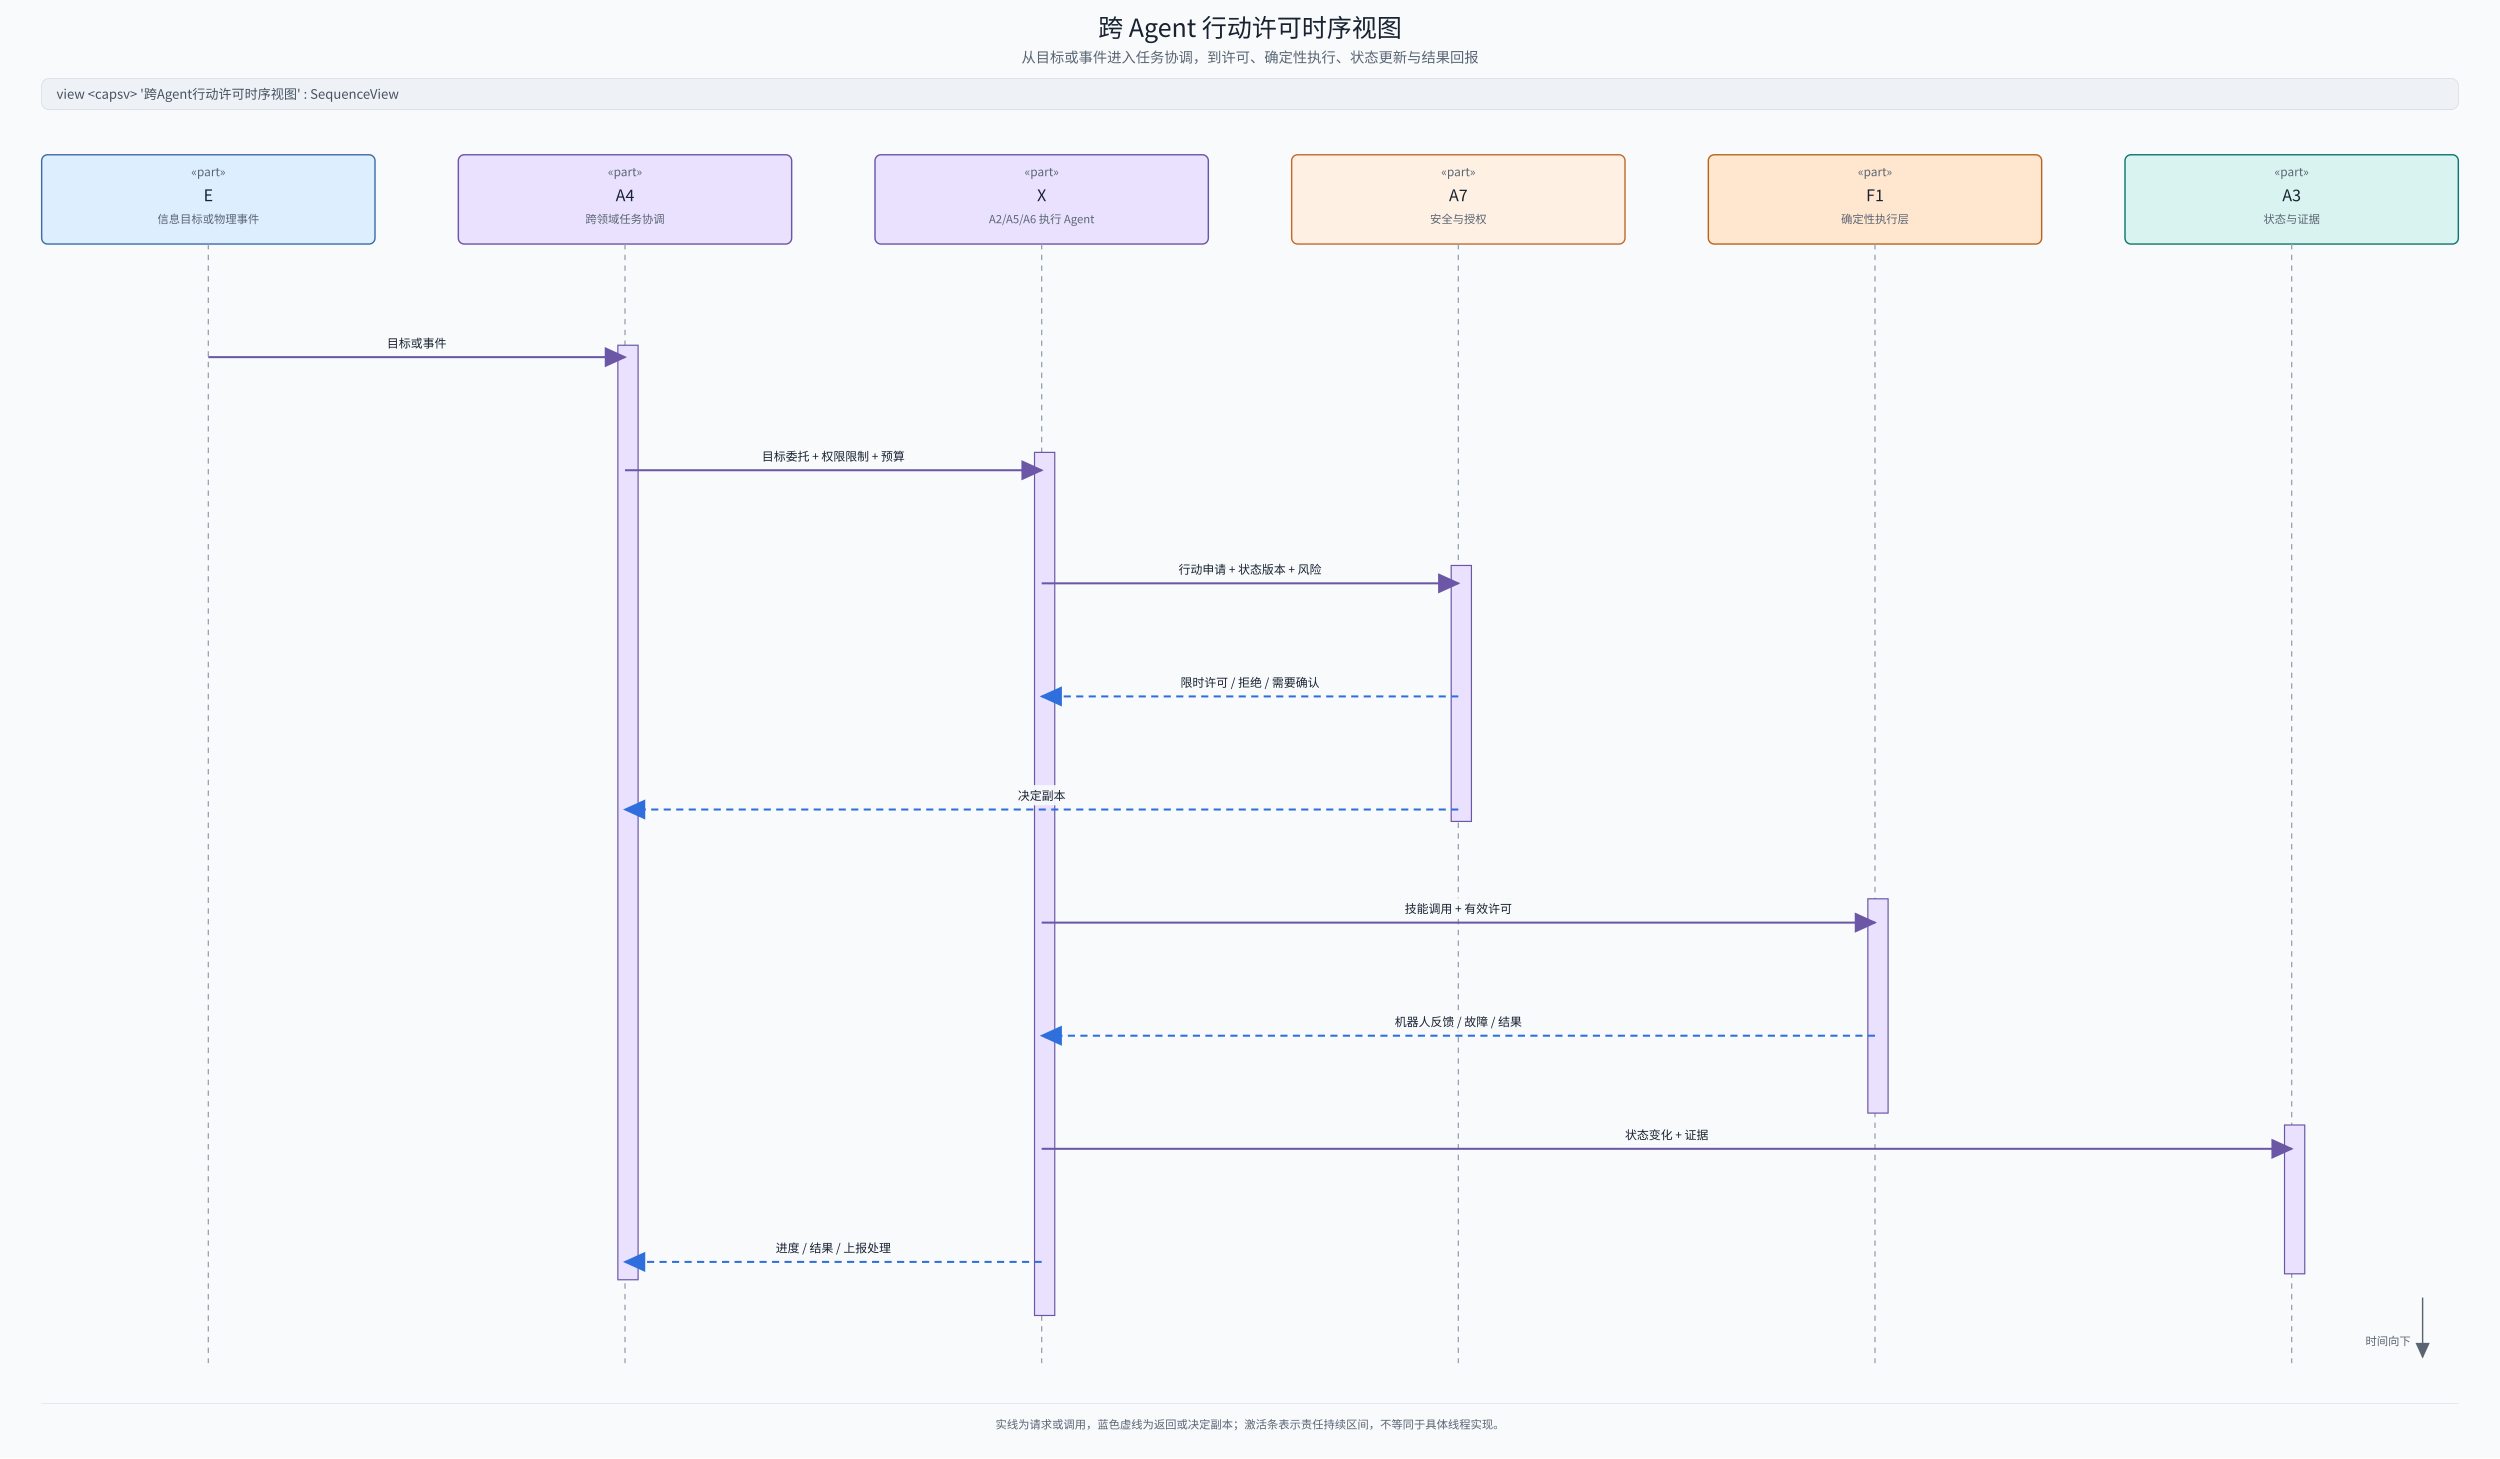
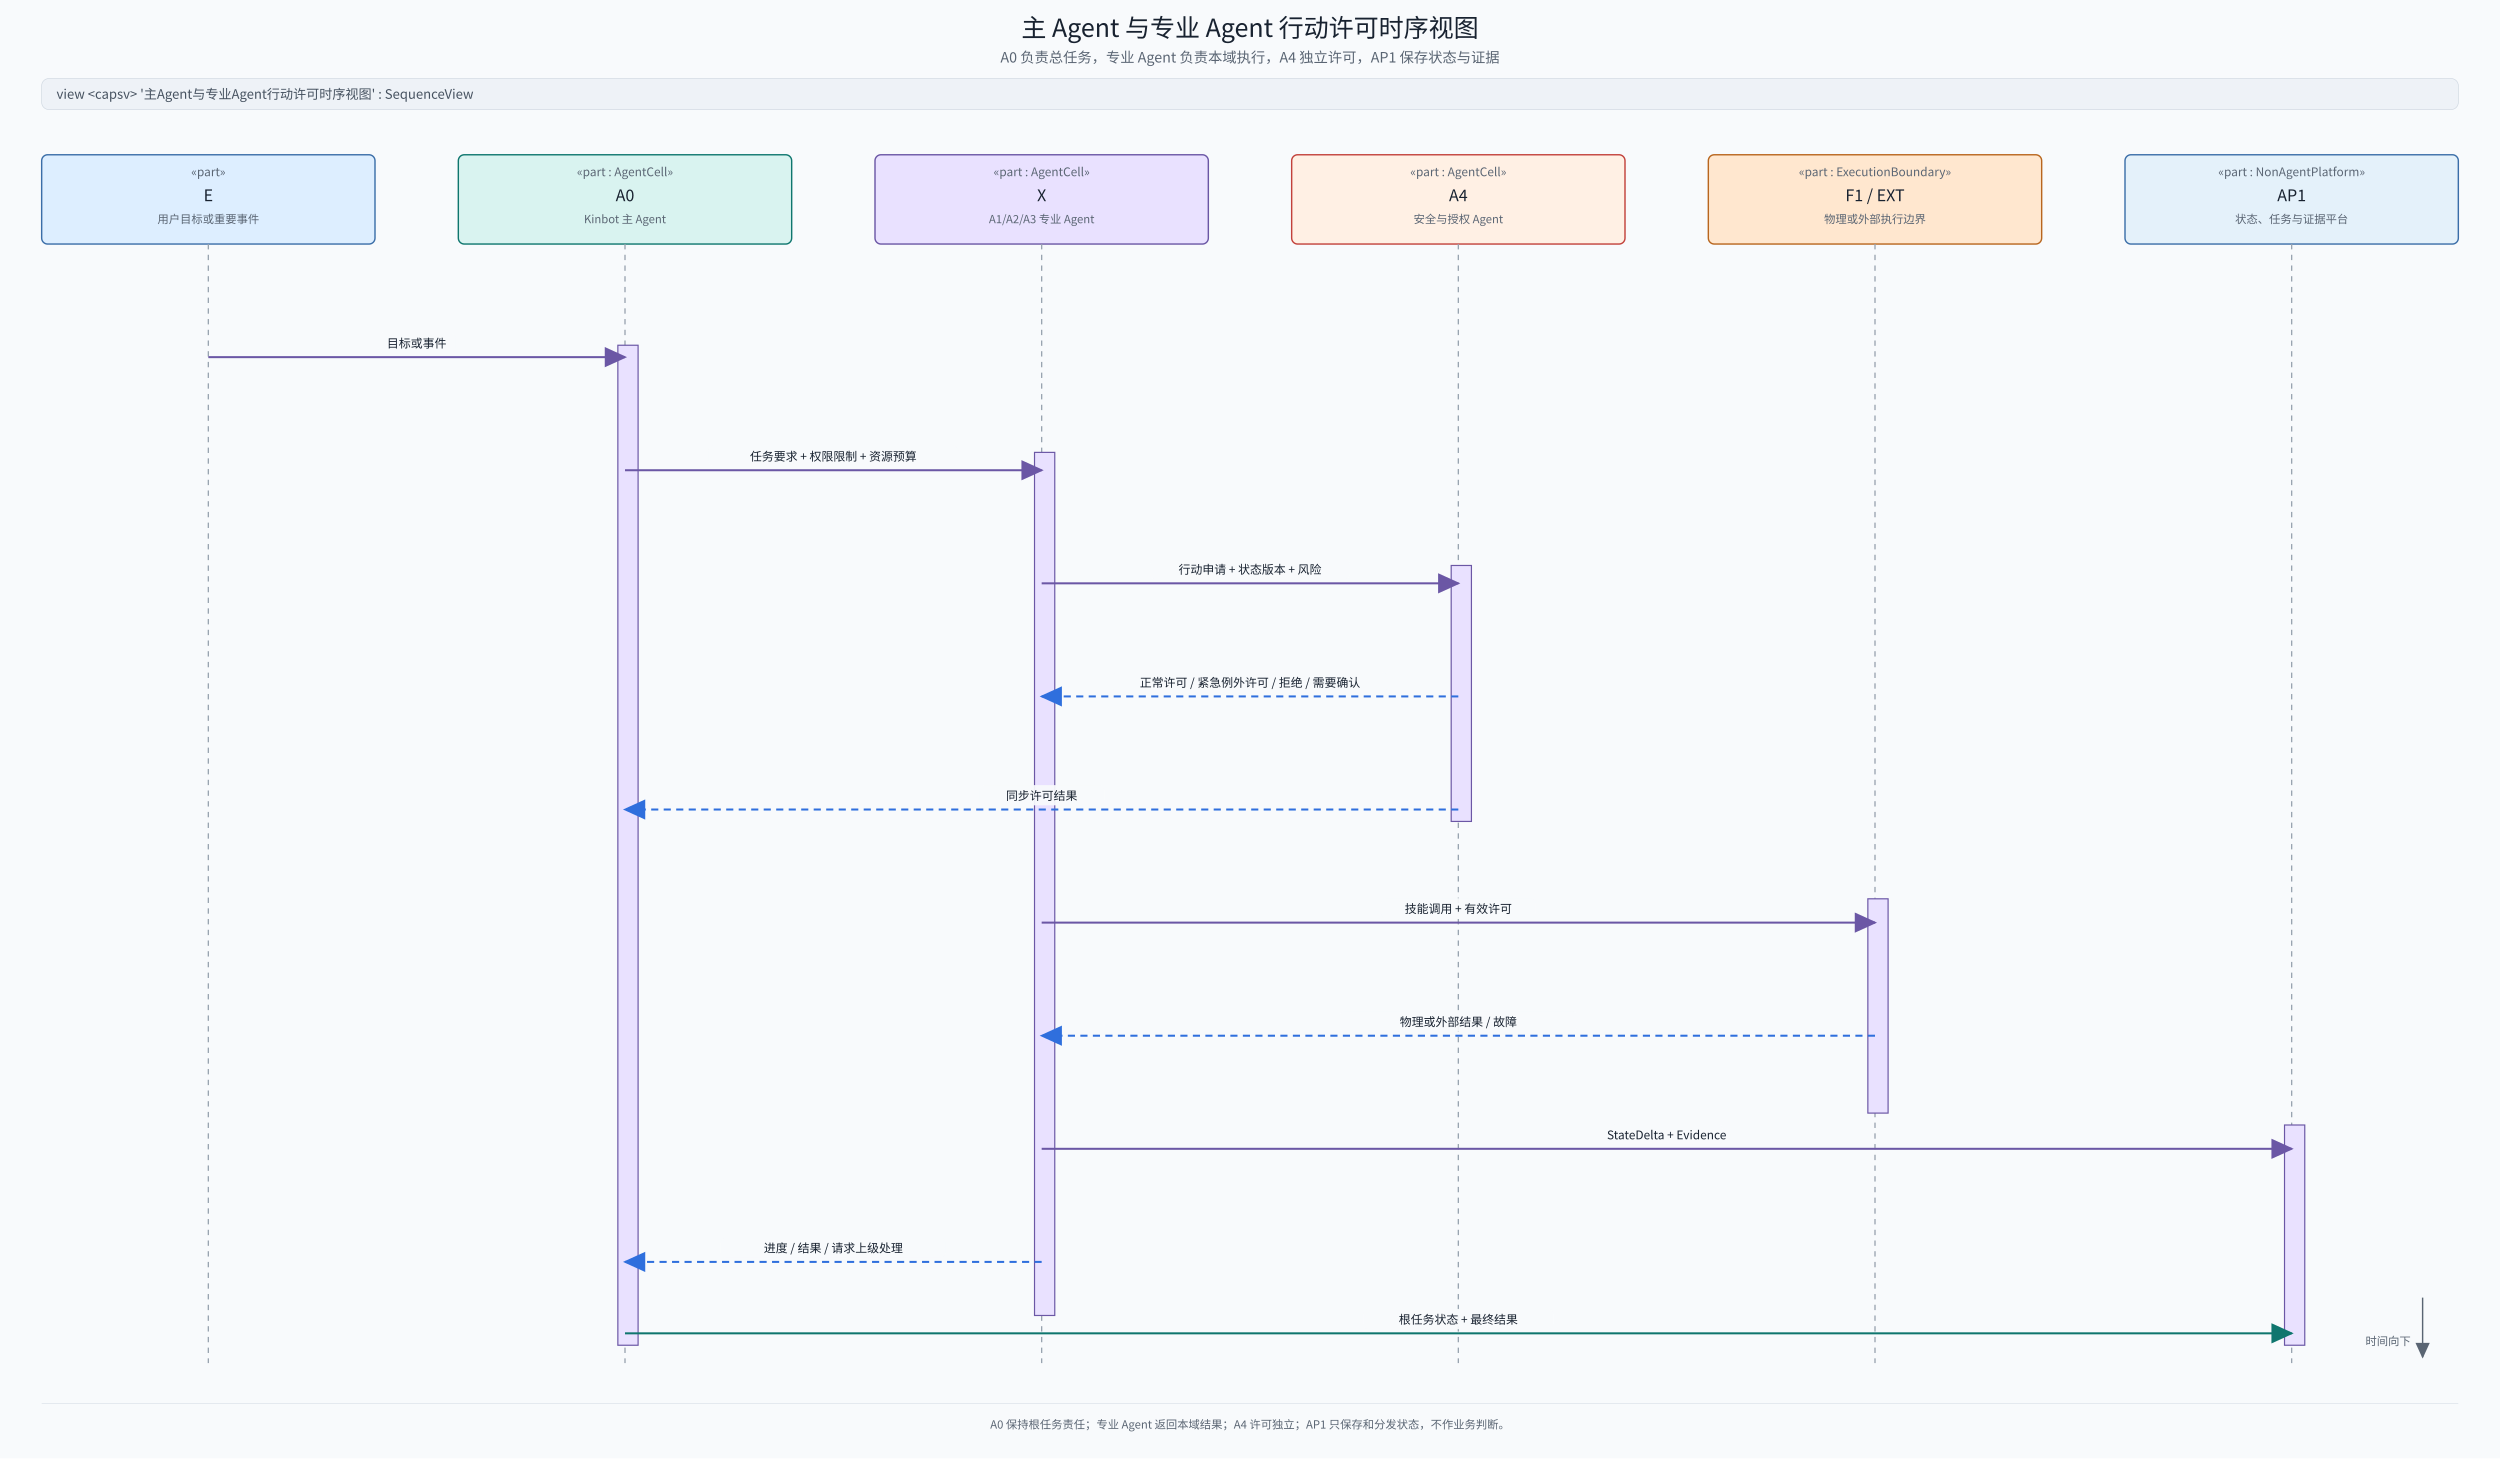
<svg xmlns="http://www.w3.org/2000/svg" width="4200" height="2450" viewBox="0 0 4200 2450" role="img" aria-labelledby="title desc">
  <defs>
    <marker id="arrow-blue" markerWidth="12" markerHeight="12" refX="10" refY="5" orient="auto" markerUnits="strokeWidth">
      <path d="M0,0 L0,10 L11,5 z" fill="#2F6FDD" />
    </marker>
    <marker id="arrow-purple" markerWidth="12" markerHeight="12" refX="10" refY="5" orient="auto" markerUnits="strokeWidth">
      <path d="M0,0 L0,10 L11,5 z" fill="#6B57A5" />
    </marker>
    <marker id="arrow-green" markerWidth="12" markerHeight="12" refX="10" refY="5" orient="auto" markerUnits="strokeWidth">
      <path d="M0,0 L0,10 L11,5 z" fill="#38815B" />
    </marker>
    <marker id="arrow-orange" markerWidth="12" markerHeight="12" refX="10" refY="5" orient="auto" markerUnits="strokeWidth">
      <path d="M0,0 L0,10 L11,5 z" fill="#D97706" />
    </marker>
    <marker id="arrow-red" markerWidth="12" markerHeight="12" refX="10" refY="5" orient="auto" markerUnits="strokeWidth">
      <path d="M0,0 L0,10 L11,5 z" fill="#C2413B" />
    </marker>
    <marker id="arrow-teal" markerWidth="12" markerHeight="12" refX="10" refY="5" orient="auto" markerUnits="strokeWidth">
      <path d="M0,0 L0,10 L11,5 z" fill="#0F766E" />
    </marker>
    <marker id="arrow-gray" markerWidth="12" markerHeight="12" refX="10" refY="5" orient="auto" markerUnits="strokeWidth">
      <path d="M0,0 L0,10 L11,5 z" fill="#5A6573" />
    </marker>
  </defs>
  <style>
text{font-family:"Noto Sans CJK SC","PingFang SC","Microsoft YaHei",Arial,sans-serif;fill:#182230}
.title{font-size:42px;font-weight:500}.subtitle{font-size:24px;fill:#5A6573}
.view{font-size:22px;fill:#45515F}.zone{font-size:28px;font-weight:500}
.kind{font-size:20px;fill:#5A6573}.name{font-size:27px;font-weight:500}
.body{font-size:22px}.small{font-size:19px;fill:#5A6573}.edge{font-size:20px;font-weight:500}
.node{stroke-width:2.4}.lane{stroke-width:2}.flow{fill:none;stroke-width:3.4}
.thin{fill:none;stroke-width:2.2}.dash{stroke-dasharray:12 9}
.lifeline{stroke:#98A3AF;stroke-width:2.2;stroke-dasharray:9 9}
.activation{fill:#E9E1FF;stroke:#6B57A5;stroke-width:2}
</style>
  <rect width="4200" height="2450" fill="#F8FAFC" />
-   <text class="title" x="2100.0" y="62" text-anchor="middle">跨 Agent 行动许可时序视图</text>
-   <text class="subtitle" x="2100.0" y="105" text-anchor="middle">从目标或事件进入任务协调，到许可、确定性执行、状态更新与结果回报</text>
+   <text class="title" x="2100.0" y="62" text-anchor="middle">主 Agent 与专业 Agent 行动许可时序视图</text>
+   <text class="subtitle" x="2100.0" y="105" text-anchor="middle">A0 负责总任务，专业 Agent 负责本域执行，A4 独立许可，AP1 保存状态与证据</text>
  <rect x="70" y="132" width="4060" height="52" rx="12" fill="#EEF2F7" stroke="#CBD4DE" />
-   <text class="view" x="95" y="166">view &lt;capsv&gt; '跨Agent行动许可时序视图' : SequenceView</text>
+   <text class="view" x="95" y="166">view &lt;capsv&gt; '主Agent与专业Agent行动许可时序视图' : SequenceView</text>
  <g class="participant">
    <rect class="node" x="70" y="260" width="560" height="150" rx="10" fill="#DDEEFF" stroke="#3B6EA8" />
    <text class="kind" x="350.0" y="296" text-anchor="middle">«part»</text>
    <text class="name" x="350.0" y="338" text-anchor="middle">E</text>
-     <text class="small" x="350.0" y="375" text-anchor="middle">信息目标或物理事件</text>
+     <text class="small" x="350.0" y="375" text-anchor="middle">用户目标或重要事件</text>
  </g>
  <line class="lifeline" x1="350" y1="410" x2="350" y2="2290" />
  <g class="participant">
-     <rect class="node" x="770" y="260" width="560" height="150" rx="10" fill="#E9E1FF" stroke="#6B57A5" />
-     <text class="kind" x="1050.0" y="296" text-anchor="middle">«part»</text>
-     <text class="name" x="1050.0" y="338" text-anchor="middle">A4</text>
-     <text class="small" x="1050.0" y="375" text-anchor="middle">跨领域任务协调</text>
+     <rect class="node" x="770" y="260" width="560" height="150" rx="10" fill="#D9F3F0" stroke="#0F766E" />
+     <text class="kind" x="1050.0" y="296" text-anchor="middle">«part : AgentCell»</text>
+     <text class="name" x="1050.0" y="338" text-anchor="middle">A0</text>
+     <text class="small" x="1050.0" y="375" text-anchor="middle">Kinbot 主 Agent</text>
  </g>
  <line class="lifeline" x1="1050" y1="410" x2="1050" y2="2290" />
  <g class="participant">
    <rect class="node" x="1470" y="260" width="560" height="150" rx="10" fill="#E9E1FF" stroke="#6B57A5" />
-     <text class="kind" x="1750.0" y="296" text-anchor="middle">«part»</text>
+     <text class="kind" x="1750.0" y="296" text-anchor="middle">«part : AgentCell»</text>
    <text class="name" x="1750.0" y="338" text-anchor="middle">X</text>
-     <text class="small" x="1750.0" y="375" text-anchor="middle">A2/A5/A6 执行 Agent</text>
+     <text class="small" x="1750.0" y="375" text-anchor="middle">A1/A2/A3 专业 Agent</text>
  </g>
  <line class="lifeline" x1="1750" y1="410" x2="1750" y2="2290" />
  <g class="participant">
-     <rect class="node" x="2170" y="260" width="560" height="150" rx="10" fill="#FFF0E4" stroke="#C26A2E" />
-     <text class="kind" x="2450.0" y="296" text-anchor="middle">«part»</text>
-     <text class="name" x="2450.0" y="338" text-anchor="middle">A7</text>
-     <text class="small" x="2450.0" y="375" text-anchor="middle">安全与授权</text>
+     <rect class="node" x="2170" y="260" width="560" height="150" rx="10" fill="#FFF0E4" stroke="#C2413B" />
+     <text class="kind" x="2450.0" y="296" text-anchor="middle">«part : AgentCell»</text>
+     <text class="name" x="2450.0" y="338" text-anchor="middle">A4</text>
+     <text class="small" x="2450.0" y="375" text-anchor="middle">安全与授权 Agent</text>
  </g>
  <line class="lifeline" x1="2450" y1="410" x2="2450" y2="2290" />
  <g class="participant">
    <rect class="node" x="2870" y="260" width="560" height="150" rx="10" fill="#FFE7CF" stroke="#B8661E" />
-     <text class="kind" x="3150.0" y="296" text-anchor="middle">«part»</text>
-     <text class="name" x="3150.0" y="338" text-anchor="middle">F1</text>
-     <text class="small" x="3150.0" y="375" text-anchor="middle">确定性执行层</text>
+     <text class="kind" x="3150.0" y="296" text-anchor="middle">«part : ExecutionBoundary»</text>
+     <text class="name" x="3150.0" y="338" text-anchor="middle">F1 / EXT</text>
+     <text class="small" x="3150.0" y="375" text-anchor="middle">物理或外部执行边界</text>
  </g>
  <line class="lifeline" x1="3150" y1="410" x2="3150" y2="2290" />
  <g class="participant">
-     <rect class="node" x="3570" y="260" width="560" height="150" rx="10" fill="#D9F3F0" stroke="#0F766E" />
-     <text class="kind" x="3850.0" y="296" text-anchor="middle">«part»</text>
-     <text class="name" x="3850.0" y="338" text-anchor="middle">A3</text>
-     <text class="small" x="3850.0" y="375" text-anchor="middle">状态与证据</text>
+     <rect class="node" x="3570" y="260" width="560" height="150" rx="10" fill="#E4F1FA" stroke="#3B6EA8" />
+     <text class="kind" x="3850.0" y="296" text-anchor="middle">«part : NonAgentPlatform»</text>
+     <text class="name" x="3850.0" y="338" text-anchor="middle">AP1</text>
+     <text class="small" x="3850.0" y="375" text-anchor="middle">状态、任务与证据平台</text>
  </g>
  <line class="lifeline" x1="3850" y1="410" x2="3850" y2="2290" />
-   <rect class="activation" x="1038" y="580" width="34" height="1570" />
+   <rect class="activation" x="1038" y="580" width="34" height="1680" />
  <rect class="activation" x="1738" y="760" width="34" height="1450" />
  <rect class="activation" x="2438" y="950" width="34" height="430" />
  <rect class="activation" x="3138" y="1510" width="34" height="360" />
-   <rect class="activation" x="3838" y="1890" width="34" height="250" />
+   <rect class="activation" x="3838" y="1890" width="34" height="370" />
  <line class="flow" x1="350" y1="600" x2="1050" y2="600" stroke="#6B57A5" marker-end="url(#arrow-purple)" />
  <rect x="635.0" y="559" width="130" height="34" rx="8" fill="#F8FAFC" opacity="0.94" />
  <text class="edge" x="700.0" y="584" text-anchor="middle" fill="#6B57A5">目标或事件</text>
  <line class="flow" x1="1050" y1="790" x2="1750" y2="790" stroke="#6B57A5" marker-end="url(#arrow-purple)" />
-   <rect x="1232.0" y="749" width="336" height="34" rx="8" fill="#F8FAFC" opacity="0.94" />
-   <text class="edge" x="1400.0" y="774" text-anchor="middle" fill="#6B57A5">目标委托 + 权限限制 + 预算</text>
+   <rect x="1190.0" y="749" width="420" height="34" rx="8" fill="#F8FAFC" opacity="0.94" />
+   <text class="edge" x="1400.0" y="774" text-anchor="middle" fill="#6B57A5">任务要求 + 权限限制 + 资源预算</text>
  <line class="flow" x1="1750" y1="980" x2="2450" y2="980" stroke="#6B57A5" marker-end="url(#arrow-purple)" />
  <rect x="1932.0" y="939" width="336" height="34" rx="8" fill="#F8FAFC" opacity="0.94" />
  <text class="edge" x="2100.0" y="964" text-anchor="middle" fill="#6B57A5">行动申请 + 状态版本 + 风险</text>
  <line class="flow dash" x1="2450" y1="1170" x2="1750" y2="1170" stroke="#2F6FDD" marker-end="url(#arrow-blue)" />
-   <rect x="1932.0" y="1129" width="336" height="34" rx="8" fill="#F8FAFC" opacity="0.94" />
-   <text class="edge" x="2100.0" y="1154" text-anchor="middle" fill="#2F6FDD">限时许可 / 拒绝 / 需要确认</text>
+   <rect x="1869.0" y="1129" width="462" height="34" rx="8" fill="#F8FAFC" opacity="0.94" />
+   <text class="edge" x="2100.0" y="1154" text-anchor="middle" fill="#2F6FDD">正常许可 / 紧急例外许可 / 拒绝 / 需要确认</text>
  <line class="flow dash" x1="2450" y1="1360" x2="1050" y2="1360" stroke="#2F6FDD" marker-end="url(#arrow-blue)" />
-   <rect x="1685.0" y="1319" width="130" height="34" rx="8" fill="#F8FAFC" opacity="0.94" />
-   <text class="edge" x="1750.0" y="1344" text-anchor="middle" fill="#2F6FDD">决定副本</text>
+   <rect x="1645.0" y="1319" width="210" height="34" rx="8" fill="#F8FAFC" opacity="0.94" />
+   <text class="edge" x="1750.0" y="1344" text-anchor="middle" fill="#2F6FDD">同步许可结果</text>
  <line class="flow" x1="1750" y1="1550" x2="3150" y2="1550" stroke="#6B57A5" marker-end="url(#arrow-purple)" />
-   <rect x="2334.5" y="1509" width="231" height="34" rx="8" fill="#F8FAFC" opacity="0.94" />
+   <rect x="2320.0" y="1509" width="260" height="34" rx="8" fill="#F8FAFC" opacity="0.94" />
  <text class="edge" x="2450.0" y="1534" text-anchor="middle" fill="#6B57A5">技能调用 + 有效许可</text>
  <line class="flow dash" x1="3150" y1="1740" x2="1750" y2="1740" stroke="#2F6FDD" marker-end="url(#arrow-blue)" />
-   <rect x="2292.5" y="1699" width="315" height="34" rx="8" fill="#F8FAFC" opacity="0.94" />
-   <text class="edge" x="2450.0" y="1724" text-anchor="middle" fill="#2F6FDD">机器人反馈 / 故障 / 结果</text>
+   <rect x="2250.5" y="1699" width="399" height="34" rx="8" fill="#F8FAFC" opacity="0.94" />
+   <text class="edge" x="2450.0" y="1724" text-anchor="middle" fill="#2F6FDD">物理或外部结果 / 故障</text>
  <line class="flow" x1="1750" y1="1930" x2="3850" y2="1930" stroke="#6B57A5" marker-end="url(#arrow-purple)" />
  <rect x="2705.5" y="1889" width="189" height="34" rx="8" fill="#F8FAFC" opacity="0.94" />
-   <text class="edge" x="2800.0" y="1914" text-anchor="middle" fill="#6B57A5">状态变化 + 证据</text>
+   <text class="edge" x="2800.0" y="1914" text-anchor="middle" fill="#6B57A5">StateDelta + Evidence</text>
  <line class="flow dash" x1="1750" y1="2120" x2="1050" y2="2120" stroke="#2F6FDD" marker-end="url(#arrow-blue)" />
-   <rect x="1253.0" y="2079" width="294" height="34" rx="8" fill="#F8FAFC" opacity="0.94" />
-   <text class="edge" x="1400.0" y="2104" text-anchor="middle" fill="#2F6FDD">进度 / 结果 / 上报处理</text>
+   <rect x="1211.0" y="2079" width="378" height="34" rx="8" fill="#F8FAFC" opacity="0.94" />
+   <text class="edge" x="1400.0" y="2104" text-anchor="middle" fill="#2F6FDD">进度 / 结果 / 请求上级处理</text>
+   <line class="flow" x1="1050" y1="2240" x2="3850" y2="2240" stroke="#0F766E" marker-end="url(#arrow-teal)" />
+   <rect x="2290" y="2199" width="320" height="34" rx="8" fill="#F8FAFC" opacity="0.94" />
+   <text class="edge" x="2450" y="2224" text-anchor="middle" fill="#0F766E">根任务状态 + 最终结果</text>
  <text class="small" x="4050" y="2260" text-anchor="end">时间向下</text>
  <path d="M4070 2180 V2280" stroke="#5A6573" stroke-width="2.4" marker-end="url(#arrow-gray)" />
  <line x1="70" y1="2358" x2="4130" y2="2358" stroke="#D7DEE6" />
-   <text class="small" x="2100.0" y="2400" text-anchor="middle">实线为请求或调用，蓝色虚线为返回或决定副本；激活条表示责任持续区间，不等同于具体线程实现。</text>
+   <text class="small" x="2100.0" y="2400" text-anchor="middle">A0 保持根任务责任；专业 Agent 返回本域结果；A4 许可独立；AP1 只保存和分发状态，不作业务判断。</text>
</svg>
